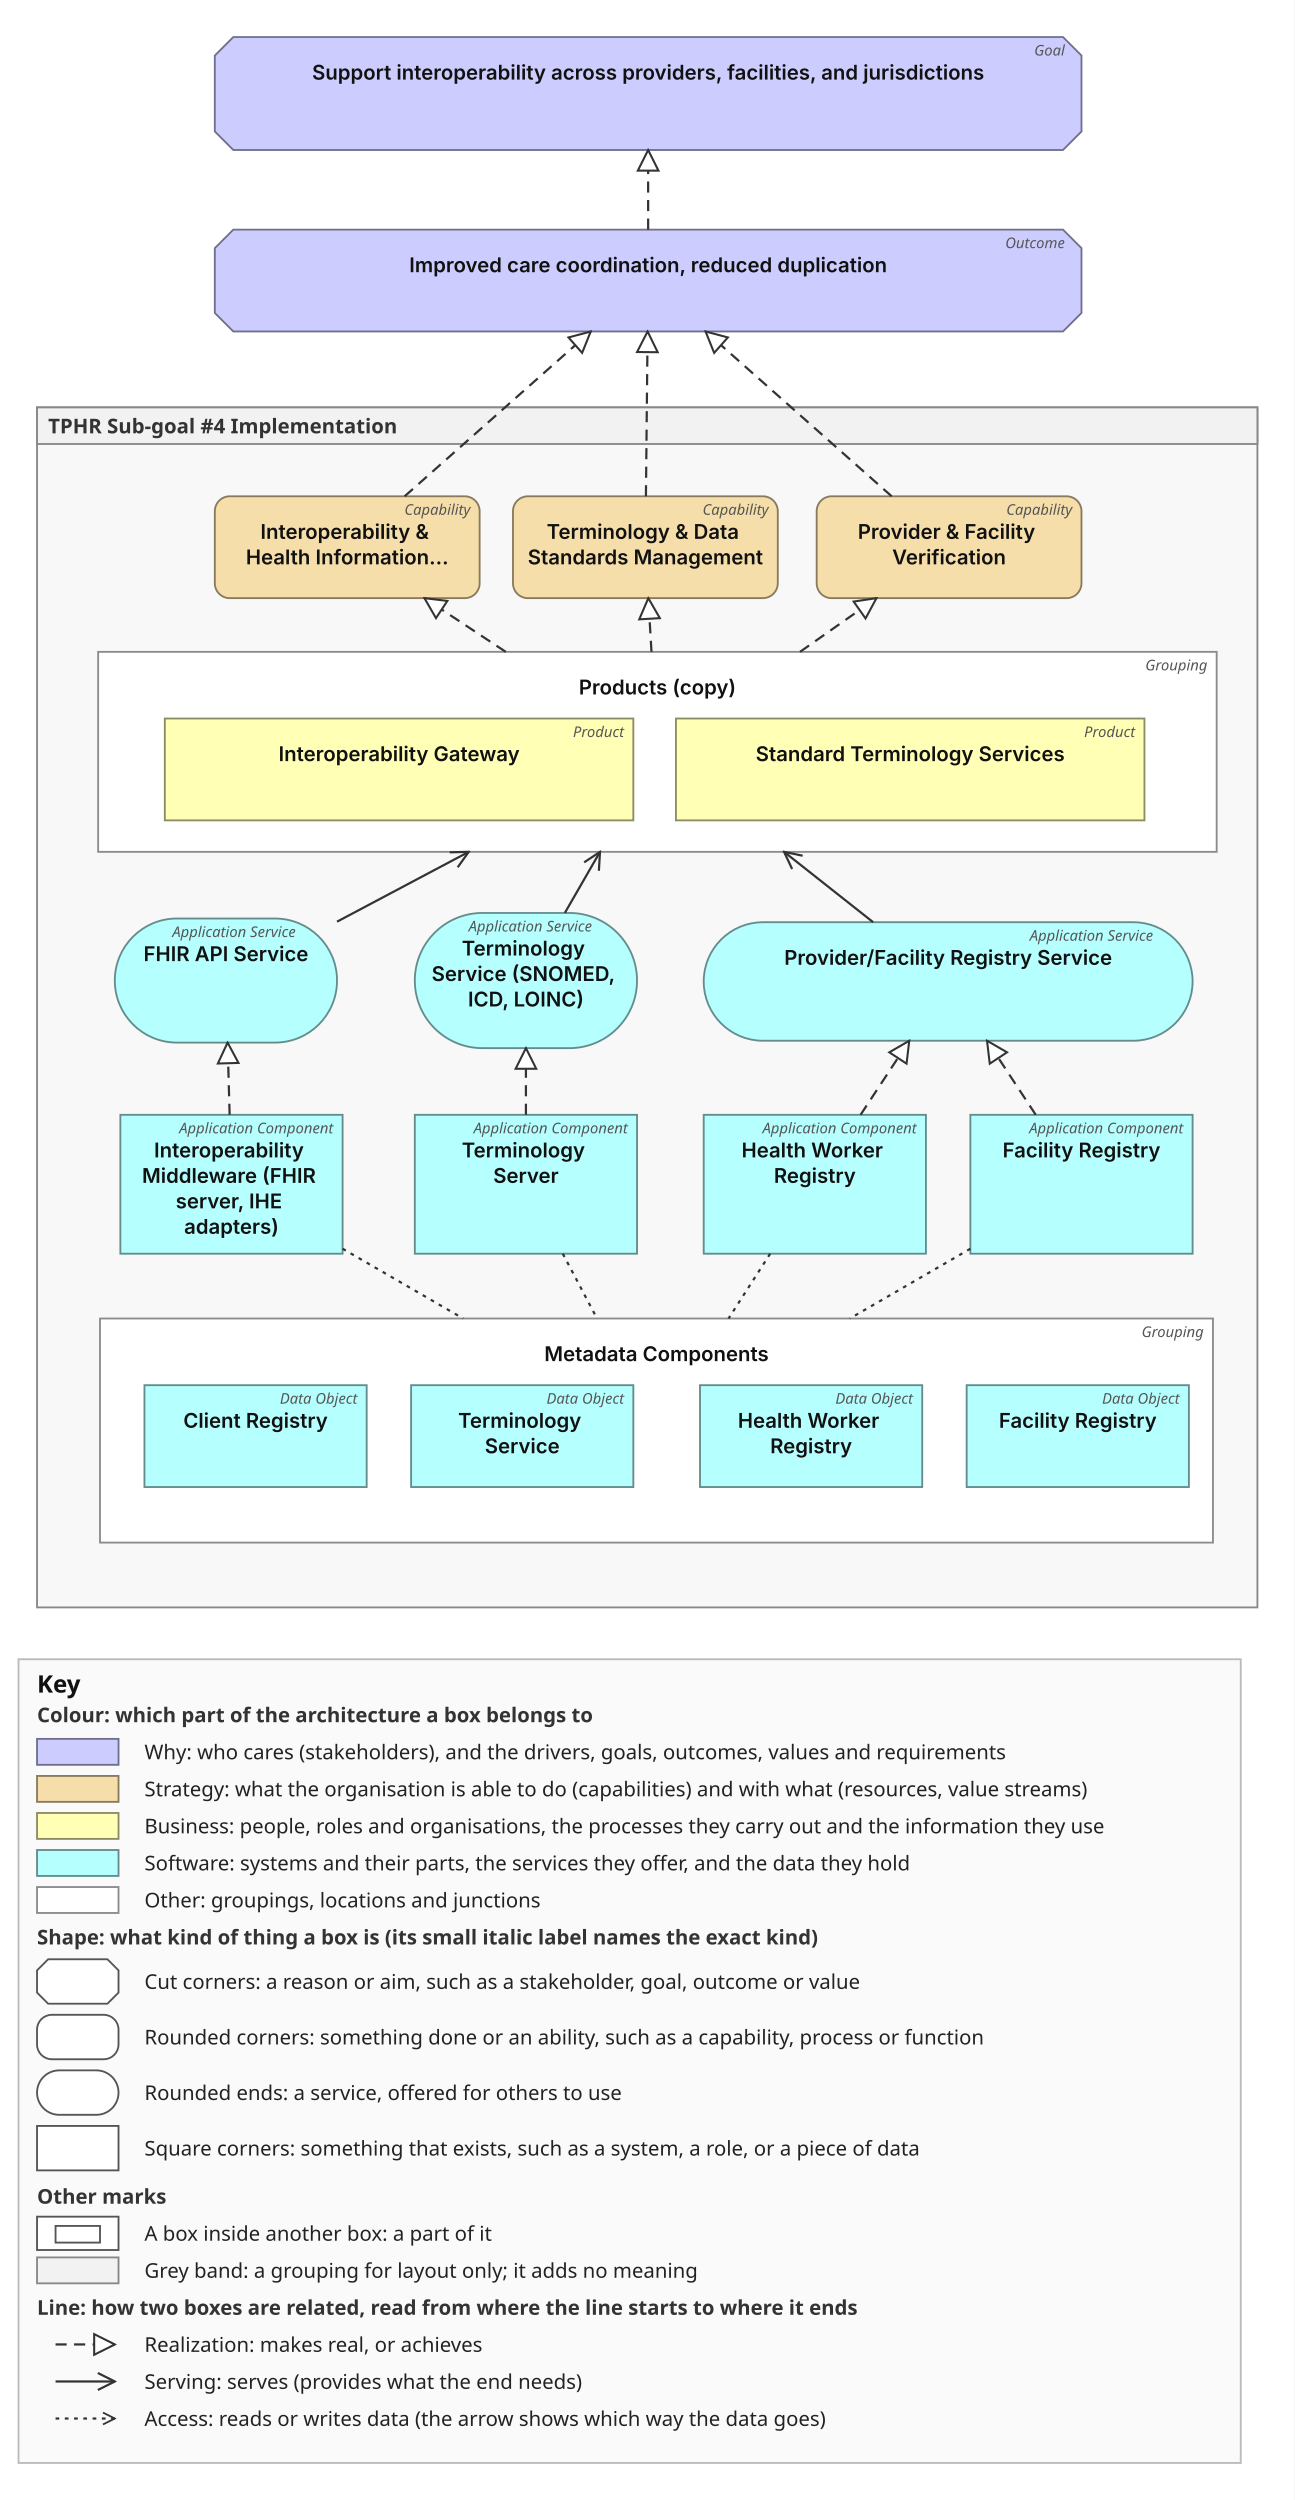
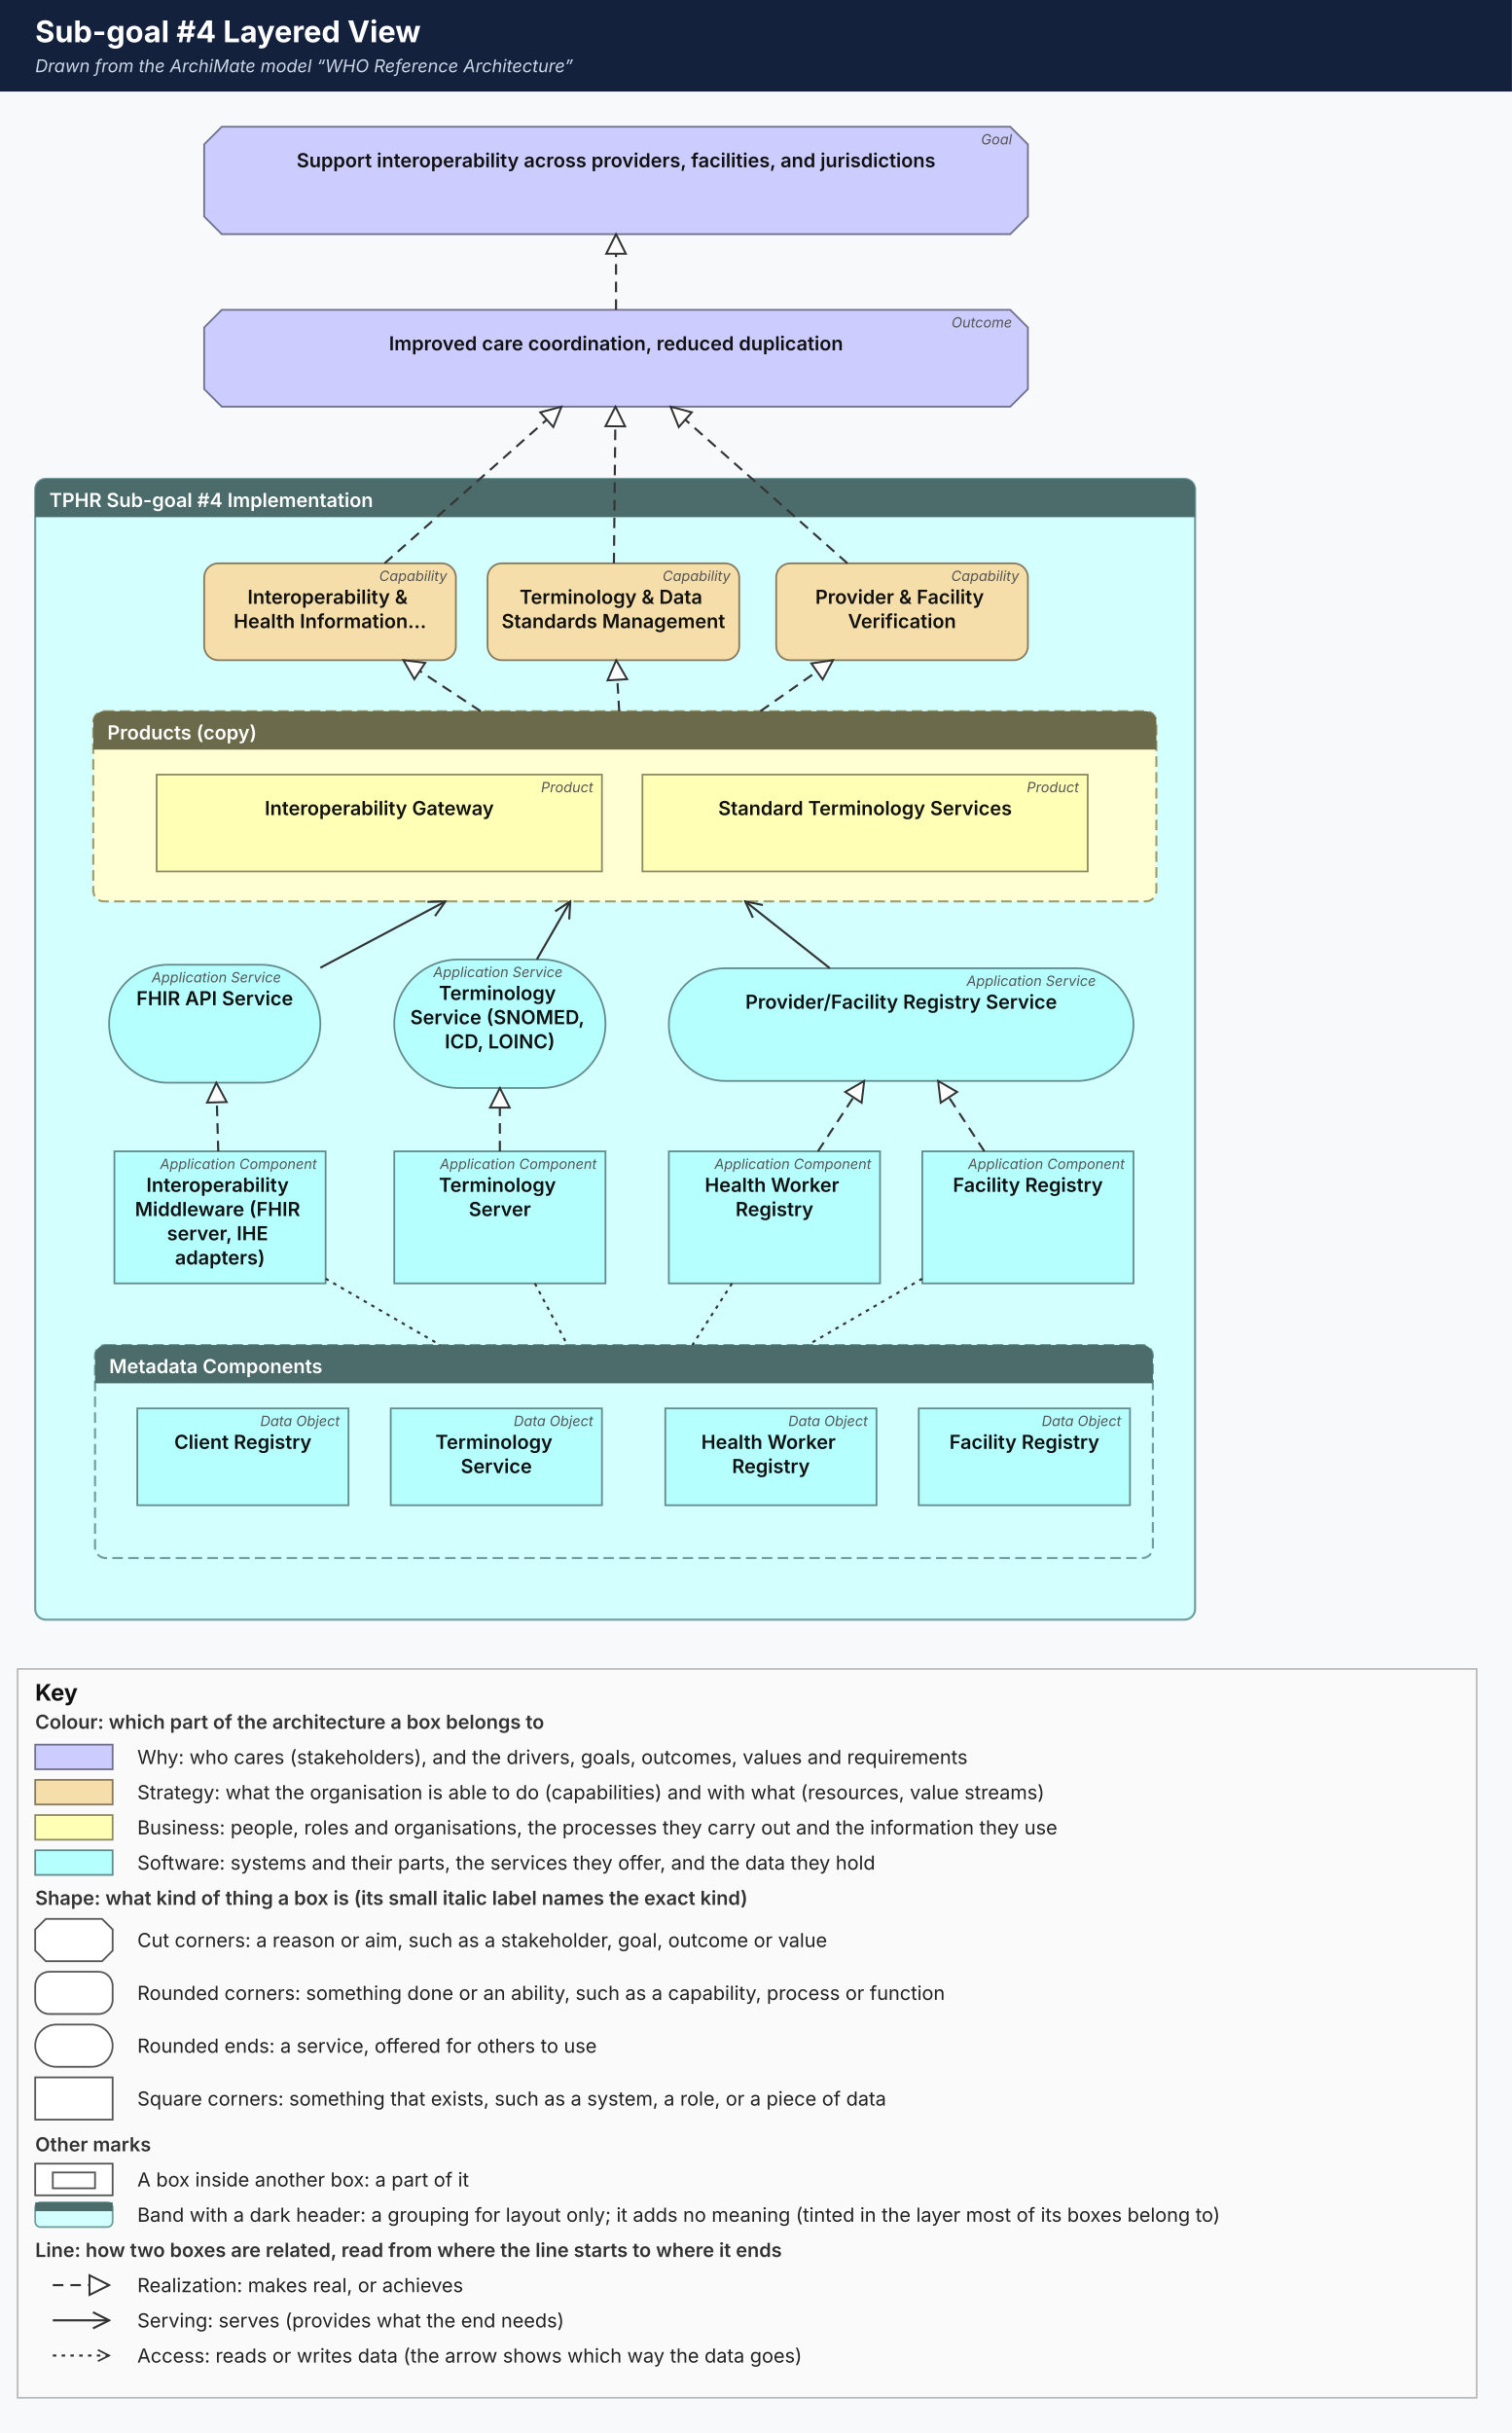
- <svg xmlns="http://www.w3.org/2000/svg" viewBox="-5 -8 699 1350" width="699" height="1350" role="img" aria-labelledby="av-title">
+ <svg xmlns="http://www.w3.org/2000/svg" viewBox="-5 -60 859 1382" width="859" height="1382" role="img" aria-labelledby="av-title">
  <style>
- .av-name{font:600 11px system-ui,-apple-system,"Segoe UI",sans-serif;fill:#111}
- .av-type{font:italic 8px system-ui,sans-serif;fill:#555}
- .av-group{font:600 11px system-ui,sans-serif;fill:#333}
- .av-note{font:10px system-ui,sans-serif;fill:#222}
- .av-key{font:11px system-ui,sans-serif;fill:#222}
- .av-keyh{font:600 11px system-ui,sans-serif;fill:#333}
- .av-keyt{font:700 13px system-ui,sans-serif;fill:#111}
- .av-rel{font:9px system-ui,sans-serif;fill:#333;paint-order:stroke;stroke:#fff;stroke-width:3px}
+ .av-name{font:600 11px Inter, "Segoe UI", system-ui, -apple-system, Helvetica, Arial, sans-serif;fill:#111}
+ .av-type{font:italic 8px Inter, "Segoe UI", system-ui, -apple-system, Helvetica, Arial, sans-serif;fill:#555}
+ .av-group{font:600 11px Inter, "Segoe UI", system-ui, -apple-system, Helvetica, Arial, sans-serif;fill:#333}
+ .av-note{font:10px Inter, "Segoe UI", system-ui, -apple-system, Helvetica, Arial, sans-serif;fill:#222}
+ .av-key{font:11px Inter, "Segoe UI", system-ui, -apple-system, Helvetica, Arial, sans-serif;fill:#222}
+ .av-keyh{font:600 11px Inter, "Segoe UI", system-ui, -apple-system, Helvetica, Arial, sans-serif;fill:#333}
+ .av-keyt{font:700 13px Inter, "Segoe UI", system-ui, -apple-system, Helvetica, Arial, sans-serif;fill:#111}
+ .av-rel{font:9px Inter, "Segoe UI", system-ui, -apple-system, Helvetica, Arial, sans-serif;fill:#333;paint-order:stroke;stroke:#fff;stroke-width:3px}
a:hover rect,a:hover polygon,a:focus rect,a:focus polygon{stroke:#06c;stroke-width:2.5}
</style>
  <defs>
    <marker id="arrow-open" viewBox="0 0 12 12" refX="11" refY="6" markerWidth="11" markerHeight="11" orient="auto-start-reverse" markerUnits="userSpaceOnUse">
      <path d="M1 1 L11 6 L1 11" fill="none" stroke="#333" stroke-width="1.3" />
    </marker>
    <marker id="arrow-filled" viewBox="0 0 12 12" refX="11" refY="6" markerWidth="11" markerHeight="11" orient="auto-start-reverse" markerUnits="userSpaceOnUse">
      <path d="M1 1 L11 6 L1 11 Z" fill="#333" />
    </marker>
    <marker id="arrow-small" viewBox="0 0 10 10" refX="9" refY="5" markerWidth="8" markerHeight="8" orient="auto-start-reverse" markerUnits="userSpaceOnUse">
      <path d="M1 1 L9 5 L1 9" fill="none" stroke="#333" stroke-width="1.2" />
    </marker>
    <marker id="triangle-hollow" viewBox="0 0 14 14" refX="13" refY="7" markerWidth="13" markerHeight="13" orient="auto-start-reverse" markerUnits="userSpaceOnUse">
      <path d="M1 1 L13 7 L1 13 Z" fill="#fff" stroke="#333" stroke-width="1.2" />
    </marker>
    <marker id="diamond-filled" viewBox="0 0 16 10" refX="1" refY="5" markerWidth="16" markerHeight="10" orient="auto-start-reverse" markerUnits="userSpaceOnUse">
      <path d="M1 5 L8 1 L15 5 L8 9 Z" fill="#333" />
    </marker>
    <marker id="diamond-hollow" viewBox="0 0 16 10" refX="1" refY="5" markerWidth="16" markerHeight="10" orient="auto-start-reverse" markerUnits="userSpaceOnUse">
      <path d="M1 5 L8 1 L15 5 L8 9 Z" fill="#fff" stroke="#333" stroke-width="1.2" />
    </marker>
    <marker id="dot" viewBox="0 0 8 8" refX="4" refY="4" markerWidth="7" markerHeight="7" orient="auto" markerUnits="userSpaceOnUse">
      <circle cx="4" cy="4" r="3.2" fill="#333" />
    </marker>
    <pattern id="missing" width="8" height="8" patternUnits="userSpaceOnUse" patternTransform="rotate(45)">
      <rect width="8" height="8" fill="#fff" />
      <line x1="0" y1="0" x2="0" y2="8" stroke="#d33" stroke-width="2" />
    </pattern>
  </defs>
-   <rect x="-5" y="-8" width="699" height="1350" fill="#fff" />
+   <rect x="-5" y="-60" width="859" height="1382" fill="#f8f9fb" />
+   <rect x="-5" y="-60" width="859" height="52" fill="#14213d" />
+   <text x="15" y="-36" style="font:700 17px Inter, &quot;Segoe UI&quot;, system-ui, -apple-system, Helvetica, Arial, sans-serif;fill:#fff">Sub-goal #4 Layered View</text>
+   <text x="15" y="-19" style="font:italic 10px Inter, &quot;Segoe UI&quot;, system-ui, -apple-system, Helvetica, Arial, sans-serif;fill:#c9d6e6">Drawn from the ArchiMate model “WHO Reference Architecture”</text>
  <a href="../../../en/dpi-h-ra/archimate/0.2.0-draft.2/elements/improved-care-coordination-reduced-duplication/" target="_top">
    <polygon points="121,116 569,116 579,126 579,161 569,171 121,171 111,161 111,126" fill="#ccccff" stroke="#70708c" stroke-width="1" />
    <text class="av-type" x="570" y="126" text-anchor="end">Outcome</text>
    <text class="av-name" x="345" y="139" text-anchor="middle">
      <tspan x="345" dy="0">Improved care coordination, reduced duplication</tspan>
    </text>
  </a>
  <g class="av-g">
-     <rect x="15" y="212" width="659" height="648" fill="#f2f2f2" fill-opacity=".55" stroke="#888" />
-     <rect x="15" y="212" width="659" height="19.75" fill="#f2f2f2" stroke="#888" />
-     <text class="av-group" x="21" y="226">TPHR Sub-goal #4 Implementation</text>
+     <rect x="15" y="212" width="659" height="648" rx="6" fill="#d3ffff" stroke="#709e9e" stroke-width="1.2" />
+     <path d="M15 218 a6 6 0 0 1 6 -6 h647 a6 6 0 0 1 6 6 v15.75 h-659 z" fill="#4c6b6b" />
+     <text class="av-group" x="23" y="228" style="fill:#fff">TPHR Sub-goal #4 Implementation</text>
  </g>
  <a href="../../../en/dpi-h-ra/archimate/0.2.0-draft.2/elements/products-copy-e844/" target="_top">
-     <rect x="48" y="344" width="604" height="108" fill="#ffffff" stroke="#8c8c8c" stroke-width="1" />
-     <text class="av-type" x="647" y="354" text-anchor="end">Grouping</text>
-     <text class="av-name" x="350" y="367" text-anchor="middle">
-       <tspan x="350" dy="0">Products (copy)</tspan>
-     </text>
+     <rect x="48" y="344" width="604" height="108" rx="6" fill="#ffffd3" stroke="#9e9e70" stroke-width="1.2" stroke-dasharray="6 3" />
+     <path d="M48 350 a6 6 0 0 1 6 -6 h592 a6 6 0 0 1 6 6 v15.75 h-604 z" fill="#6b6b4c" />
+     <text class="av-group" x="56" y="360" style="fill:#fff">Products (copy)</text>
  </a>
  <a href="../../../en/dpi-h-ra/archimate/0.2.0-draft.2/elements/interoperability-gateway/" target="_top">
    <rect x="84" y="380" width="253" height="55" fill="#ffffb5" stroke="#8c8c64" stroke-width="1" />
    <text class="av-type" x="332" y="390" text-anchor="end">Product</text>
    <text class="av-name" x="210.5" y="403" text-anchor="middle">
      <tspan x="210.5" dy="0">Interoperability Gateway</tspan>
    </text>
  </a>
  <a href="../../../en/dpi-h-ra/archimate/0.2.0-draft.2/elements/standard-terminology-services/" target="_top">
    <rect x="360" y="380" width="253" height="55" fill="#ffffb5" stroke="#8c8c64" stroke-width="1" />
    <text class="av-type" x="608" y="390" text-anchor="end">Product</text>
    <text class="av-name" x="486.5" y="403" text-anchor="middle">
      <tspan x="486.5" dy="0">Standard Terminology Services</tspan>
    </text>
  </a>
  <a href="../../../en/dpi-h-ra/archimate/0.2.0-draft.2/elements/terminology-server/" target="_top">
    <rect x="219" y="594" width="120" height="75" fill="#b5ffff" stroke="#648c8c" stroke-width="1" />
    <text class="av-type" x="334" y="604" text-anchor="end">Application Component</text>
    <text class="av-name" x="279" y="617" text-anchor="middle">
      <tspan x="279" dy="0">Terminology</tspan>
      <tspan x="279" dy="13.75">Server</tspan>
    </text>
  </a>
  <a href="../../../en/dpi-h-ra/archimate/0.2.0-draft.2/elements/metadata-components-e358/" target="_top">
-     <rect x="49" y="704" width="601" height="121" fill="#ffffff" stroke="#8c8c8c" stroke-width="1" />
-     <text class="av-type" x="645" y="714" text-anchor="end">Grouping</text>
-     <text class="av-name" x="349.5" y="727" text-anchor="middle">
-       <tspan x="349.5" dy="0">Metadata Components</tspan>
-     </text>
+     <rect x="49" y="704" width="601" height="121" rx="6" fill="#d3ffff" stroke="#709e9e" stroke-width="1.2" stroke-dasharray="6 3" />
+     <path d="M49 710 a6 6 0 0 1 6 -6 h589 a6 6 0 0 1 6 6 v15.75 h-601 z" fill="#4c6b6b" />
+     <text class="av-group" x="57" y="720" style="fill:#fff">Metadata Components</text>
  </a>
  <a href="../../../en/dpi-h-ra/archimate/0.2.0-draft.2/elements/client-registry-50b8/" target="_top">
    <rect x="73" y="740" width="120" height="55" fill="#b5ffff" stroke="#648c8c" stroke-width="1" />
    <text class="av-type" x="188" y="750" text-anchor="end">Data Object</text>
    <text class="av-name" x="133" y="763" text-anchor="middle">
      <tspan x="133" dy="0">Client Registry</tspan>
    </text>
  </a>
  <a href="../../../en/dpi-h-ra/archimate/0.2.0-draft.2/elements/facility-registry/" target="_top">
    <rect x="517" y="740" width="120" height="55" fill="#b5ffff" stroke="#648c8c" stroke-width="1" />
    <text class="av-type" x="632" y="750" text-anchor="end">Data Object</text>
    <text class="av-name" x="577" y="763" text-anchor="middle">
      <tspan x="577" dy="0">Facility Registry</tspan>
    </text>
  </a>
  <a href="../../../en/dpi-h-ra/archimate/0.2.0-draft.2/elements/health-worker-registry/" target="_top">
    <rect x="373" y="740" width="120" height="55" fill="#b5ffff" stroke="#648c8c" stroke-width="1" />
    <text class="av-type" x="488" y="750" text-anchor="end">Data Object</text>
    <text class="av-name" x="433" y="763" text-anchor="middle">
      <tspan x="433" dy="0">Health Worker</tspan>
      <tspan x="433" dy="13.75">Registry</tspan>
    </text>
  </a>
  <a href="../../../en/dpi-h-ra/archimate/0.2.0-draft.2/elements/terminology-service-81ff/" target="_top">
    <rect x="217" y="740" width="120" height="55" fill="#b5ffff" stroke="#648c8c" stroke-width="1" />
    <text class="av-type" x="332" y="750" text-anchor="end">Data Object</text>
    <text class="av-name" x="277" y="763" text-anchor="middle">
      <tspan x="277" dy="0">Terminology</tspan>
      <tspan x="277" dy="13.75">Service</tspan>
    </text>
  </a>
  <a href="../../../en/dpi-h-ra/archimate/0.2.0-draft.2/elements/fhir-api-service/" target="_top">
    <rect x="57" y="488" width="120" height="67" rx="33.5" fill="#b5ffff" stroke="#648c8c" stroke-width="1" />
    <text class="av-type" x="154.667" y="498" text-anchor="end">Application Service</text>
    <text class="av-name" x="117" y="511" text-anchor="middle">
      <tspan x="117" dy="0">FHIR API Service</tspan>
    </text>
  </a>
  <a href="../../../en/dpi-h-ra/archimate/0.2.0-draft.2/elements/health-worker-registry-792f/" target="_top">
    <rect x="375" y="594" width="120" height="75" fill="#b5ffff" stroke="#648c8c" stroke-width="1" />
    <text class="av-type" x="490" y="604" text-anchor="end">Application Component</text>
    <text class="av-name" x="435" y="617" text-anchor="middle">
      <tspan x="435" dy="0">Health Worker</tspan>
      <tspan x="435" dy="13.75">Registry</tspan>
    </text>
  </a>
  <a href="../../../en/dpi-h-ra/archimate/0.2.0-draft.2/elements/interoperability-middleware-fhir-server-ihe-adapters/" target="_top">
    <rect x="60" y="594" width="120" height="75" fill="#b5ffff" stroke="#648c8c" stroke-width="1" />
    <text class="av-type" x="175" y="604" text-anchor="end">Application Component</text>
    <text class="av-name" x="120" y="617" text-anchor="middle">
      <tspan x="120" dy="0">Interoperability</tspan>
      <tspan x="120" dy="13.75">Middleware (FHIR</tspan>
      <tspan x="120" dy="13.75">server, IHE</tspan>
      <tspan x="120" dy="13.75">adapters)</tspan>
    </text>
  </a>
  <a href="../../../en/dpi-h-ra/archimate/0.2.0-draft.2/elements/facility-registry-a381/" target="_top">
    <rect x="519" y="594" width="120" height="75" fill="#b5ffff" stroke="#648c8c" stroke-width="1" />
    <text class="av-type" x="634" y="604" text-anchor="end">Application Component</text>
    <text class="av-name" x="579" y="617" text-anchor="middle">
      <tspan x="579" dy="0">Facility Registry</tspan>
    </text>
  </a>
  <a href="../../../en/dpi-h-ra/archimate/0.2.0-draft.2/elements/terminology-data-standards-management/" target="_top">
    <rect x="272" y="260" width="143" height="55" rx="8" fill="#f5deaa" stroke="#877a5e" stroke-width="1" />
    <text class="av-type" x="410" y="270" text-anchor="end">Capability</text>
    <text class="av-name" x="343.5" y="283" text-anchor="middle">
      <tspan x="343.5" dy="0">Terminology &amp; Data</tspan>
      <tspan x="343.5" dy="13.75">Standards Management</tspan>
    </text>
  </a>
  <a href="../../../en/dpi-h-ra/archimate/0.2.0-draft.2/elements/interoperability-health-information-exchange-6574/" target="_top">
    <rect x="111" y="260" width="143" height="55" rx="8" fill="#f5deaa" stroke="#877a5e" stroke-width="1" />
    <text class="av-type" x="249" y="270" text-anchor="end">Capability</text>
    <text class="av-name" x="182.5" y="283" text-anchor="middle">
      <tspan x="182.5" dy="0">Interoperability &amp;</tspan>
      <tspan x="182.5" dy="13.75">Health Information…</tspan>
    </text>
  </a>
  <a href="../../../en/dpi-h-ra/archimate/0.2.0-draft.2/elements/provider-facility-verification-d6c8/" target="_top">
    <rect x="436" y="260" width="143" height="55" rx="8" fill="#f5deaa" stroke="#877a5e" stroke-width="1" />
    <text class="av-type" x="574" y="270" text-anchor="end">Capability</text>
    <text class="av-name" x="507.5" y="283" text-anchor="middle">
      <tspan x="507.5" dy="0">Provider &amp; Facility</tspan>
      <tspan x="507.5" dy="13.75">Verification</tspan>
    </text>
  </a>
  <a href="../../../en/dpi-h-ra/archimate/0.2.0-draft.2/elements/provider-facility-registry-service/" target="_top">
    <rect x="375" y="490" width="264" height="64" rx="32" fill="#b5ffff" stroke="#648c8c" stroke-width="1" />
    <text class="av-type" x="617.667" y="500" text-anchor="end">Application Service</text>
    <text class="av-name" x="507" y="513" text-anchor="middle">
      <tspan x="507" dy="0">Provider/Facility Registry Service</tspan>
    </text>
  </a>
  <a href="../../../en/dpi-h-ra/archimate/0.2.0-draft.2/elements/terminology-service-snomed-icd-loinc/" target="_top">
    <rect x="219" y="485" width="120" height="73" rx="36.5" fill="#b5ffff" stroke="#648c8c" stroke-width="1" />
    <text class="av-type" x="314.667" y="495" text-anchor="end">Application Service</text>
    <text class="av-name" x="279" y="508" text-anchor="middle">
      <tspan x="279" dy="0">Terminology</tspan>
      <tspan x="279" dy="13.75">Service (SNOMED,</tspan>
      <tspan x="279" dy="13.75">ICD, LOINC)</tspan>
    </text>
  </a>
  <a href="../../../en/dpi-h-ra/archimate/0.2.0-draft.2/elements/support-interoperability-across-providers-facilities-and/" target="_top">
    <polygon points="121,12 569,12 579,22 579,63 569,73 121,73 111,63 111,22" fill="#ccccff" stroke="#70708c" stroke-width="1" />
    <text class="av-type" x="570" y="22" text-anchor="end">Goal</text>
    <text class="av-name" x="345" y="35" text-anchor="middle">
      <tspan x="345" dy="0">Support interoperability across providers, facilities, and jurisdictions</tspan>
    </text>
  </a>
  <a href="../../../en/dpi-h-ra/archimate/0.2.0-draft.2/relationships/id-1dca445d9c1345cf990ecd4d167aa67d/" target="_top">
    <path d="M345 116 L345 73" fill="none" stroke="#333" stroke-width="1.2" stroke-dasharray="6 4" marker-end="url(#triangle-hollow)" />
    <path d="M345 116 L345 73" fill="none" stroke="transparent" stroke-width="8" />
  </a>
  <a href="../../../en/dpi-h-ra/archimate/0.2.0-draft.2/relationships/id-114d144859574a97b115321ae653576c/" target="_top">
    <path d="M346.8 344 L345.1 315" fill="none" stroke="#333" stroke-width="1.2" stroke-dasharray="6 4" marker-end="url(#triangle-hollow)" />
    <path d="M346.8 344 L345.1 315" fill="none" stroke="transparent" stroke-width="8" />
  </a>
  <a href="../../../en/dpi-h-ra/archimate/0.2.0-draft.2/relationships/id-efba01f04dfc4846bf96a568adfaf79c/" target="_top">
    <path d="M268.1 344 L224.2 315" fill="none" stroke="#333" stroke-width="1.2" stroke-dasharray="6 4" marker-end="url(#triangle-hollow)" />
    <path d="M268.1 344 L224.2 315" fill="none" stroke="transparent" stroke-width="8" />
  </a>
  <a href="../../../en/dpi-h-ra/archimate/0.2.0-draft.2/relationships/id-09c3fd4f9f7c424498b28db36ed91949/" target="_top">
    <path d="M427 344 L468.3 315" fill="none" stroke="#333" stroke-width="1.2" stroke-dasharray="6 4" marker-end="url(#triangle-hollow)" />
    <path d="M427 344 L468.3 315" fill="none" stroke="transparent" stroke-width="8" />
  </a>
  <a href="../../../en/dpi-h-ra/archimate/0.2.0-draft.2/relationships/id-3b4637b37aca4620843092aecd5bdf06/" target="_top">
    <path d="M298.9 669 L317.4 704" fill="none" stroke="#333" stroke-width="1.2" stroke-dasharray="2 3" />
    <path d="M298.9 669 L317.4 704" fill="none" stroke="transparent" stroke-width="8" />
  </a>
  <a href="../../../en/dpi-h-ra/archimate/0.2.0-draft.2/relationships/id-f21ef8d79e874c9aab56b8649d627487/" target="_top">
    <path d="M279 594 L279 558" fill="none" stroke="#333" stroke-width="1.2" stroke-dasharray="6 4" marker-end="url(#triangle-hollow)" />
    <path d="M279 594 L279 558" fill="none" stroke="transparent" stroke-width="8" />
  </a>
  <a href="../../../en/dpi-h-ra/archimate/0.2.0-draft.2/relationships/id-1b347d20a8bb462fbe00bbd0d40c72fe/" target="_top">
    <path d="M177 489.7 L248.1 452" fill="none" stroke="#333" stroke-width="1.2" marker-end="url(#arrow-open)" />
    <path d="M177 489.7 L248.1 452" fill="none" stroke="transparent" stroke-width="8" />
  </a>
  <a href="../../../en/dpi-h-ra/archimate/0.2.0-draft.2/relationships/id-699933a88b524825babb938d639bdd61/" target="_top">
    <path d="M410.9 669 L388.4 704" fill="none" stroke="#333" stroke-width="1.2" stroke-dasharray="2 3" />
    <path d="M410.9 669 L388.4 704" fill="none" stroke="transparent" stroke-width="8" />
  </a>
  <a href="../../../en/dpi-h-ra/archimate/0.2.0-draft.2/relationships/id-908322a784624372a28cf9a824f677c7/" target="_top">
    <path d="M459.7 594 L486 554" fill="none" stroke="#333" stroke-width="1.2" stroke-dasharray="6 4" marker-end="url(#triangle-hollow)" />
    <path d="M459.7 594 L486 554" fill="none" stroke="transparent" stroke-width="8" />
  </a>
  <a href="../../../en/dpi-h-ra/archimate/0.2.0-draft.2/relationships/id-e7c8157378294f66a6d70e780180651a/" target="_top">
    <path d="M119 594 L117.9 555" fill="none" stroke="#333" stroke-width="1.2" stroke-dasharray="6 4" marker-end="url(#triangle-hollow)" />
    <path d="M119 594 L117.9 555" fill="none" stroke="transparent" stroke-width="8" />
  </a>
  <a href="../../../en/dpi-h-ra/archimate/0.2.0-draft.2/relationships/id-ee21266834684b6990ac8af9699c217b/" target="_top">
    <path d="M180 666.3 L245.1 704" fill="none" stroke="#333" stroke-width="1.2" stroke-dasharray="2 3" />
    <path d="M180 666.3 L245.1 704" fill="none" stroke="transparent" stroke-width="8" />
  </a>
  <a href="../../../en/dpi-h-ra/archimate/0.2.0-draft.2/relationships/id-2aac1903e0fa49f290299dd8a9f964a3/" target="_top">
    <path d="M519 666.3 L453.9 704" fill="none" stroke="#333" stroke-width="1.2" stroke-dasharray="2 3" />
    <path d="M519 666.3 L453.9 704" fill="none" stroke="transparent" stroke-width="8" />
  </a>
  <a href="../../../en/dpi-h-ra/archimate/0.2.0-draft.2/relationships/id-5d9a823f0ae1441c92726cd28c1fafde/" target="_top">
    <path d="M554.3 594 L528 554" fill="none" stroke="#333" stroke-width="1.2" stroke-dasharray="6 4" marker-end="url(#triangle-hollow)" />
    <path d="M554.3 594 L528 554" fill="none" stroke="transparent" stroke-width="8" />
  </a>
  <a href="../../../en/dpi-h-ra/archimate/0.2.0-draft.2/relationships/id-8f2dea0c1f814259a91750c5f70942bc/" target="_top">
    <path d="M343.8 260 L344.7 171" fill="none" stroke="#333" stroke-width="1.2" stroke-dasharray="6 4" marker-end="url(#triangle-hollow)" />
    <path d="M343.8 260 L344.7 171" fill="none" stroke="transparent" stroke-width="8" />
  </a>
  <a href="../../../en/dpi-h-ra/archimate/0.2.0-draft.2/relationships/id-d8725b4083944266bc9423e7c0fedbf6/" target="_top">
    <path d="M213.5 260 L314 171" fill="none" stroke="#333" stroke-width="1.2" stroke-dasharray="6 4" marker-end="url(#triangle-hollow)" />
    <path d="M213.5 260 L314 171" fill="none" stroke="transparent" stroke-width="8" />
  </a>
  <a href="../../../en/dpi-h-ra/archimate/0.2.0-draft.2/relationships/id-155e08f737e146e3a64c4d836b5c4c9e/" target="_top">
    <path d="M476.5 260 L376 171" fill="none" stroke="#333" stroke-width="1.2" stroke-dasharray="6 4" marker-end="url(#triangle-hollow)" />
    <path d="M476.5 260 L376 171" fill="none" stroke="transparent" stroke-width="8" />
  </a>
  <a href="../../../en/dpi-h-ra/archimate/0.2.0-draft.2/relationships/id-aba5d59e00c44c028dfbe08a6df05fe7/" target="_top">
    <path d="M466.5 490 L418.4 452" fill="none" stroke="#333" stroke-width="1.2" marker-end="url(#arrow-open)" />
    <path d="M466.5 490 L418.4 452" fill="none" stroke="transparent" stroke-width="8" />
  </a>
  <a href="../../../en/dpi-h-ra/archimate/0.2.0-draft.2/relationships/id-065960e031b34b25b823d9125aa26d41/" target="_top">
    <path d="M300 485 L319 452" fill="none" stroke="#333" stroke-width="1.2" marker-end="url(#arrow-open)" />
    <path d="M300 485 L319 452" fill="none" stroke="transparent" stroke-width="8" />
  </a>
  <g class="av-legend">
-     <rect x="5" y="888" width="660" height="434" fill="#fafafa" stroke="#bbb" />
+     <rect x="5" y="888" width="829" height="414" fill="#fafafa" stroke="#bbb" />
    <text class="av-keyt" x="15" y="906">Key</text>
    <text class="av-keyh" x="15" y="922">Colour: which part of the architecture a box belongs to</text>
    <rect x="15" y="931" width="44" height="14" fill="#ccccff" stroke="#70708c" />
    <text class="av-key" x="73" y="942">Why: who cares (stakeholders), and the drivers, goals, outcomes, values and requirements</text>
    <rect x="15" y="951" width="44" height="14" fill="#f5deaa" stroke="#877a5e" />
    <text class="av-key" x="73" y="962">Strategy: what the organisation is able to do (capabilities) and with what (resources, value streams)</text>
    <rect x="15" y="971" width="44" height="14" fill="#ffffb5" stroke="#8c8c64" />
    <text class="av-key" x="73" y="982">Business: people, roles and organisations, the processes they carry out and the information they use</text>
    <rect x="15" y="991" width="44" height="14" fill="#b5ffff" stroke="#648c8c" />
    <text class="av-key" x="73" y="1002">Software: systems and their parts, the services they offer, and the data they hold</text>
-     <rect x="15" y="1011" width="44" height="14" fill="#ffffff" stroke="#8c8c8c" />
-     <text class="av-key" x="73" y="1022">Other: groupings, locations and junctions</text>
-     <text class="av-keyh" x="15" y="1042">Shape: what kind of thing a box is (its small italic label names the exact kind)</text>
-     <polygon points="21,1050 53,1050 59,1056 59,1068 53,1074 21,1074 15,1068 15,1056" fill="#fff" stroke="#555" />
-     <text class="av-key" x="73" y="1066">Cut corners: a reason or aim, such as a stakeholder, goal, outcome or value</text>
-     <rect x="15" y="1080" width="44" height="24" rx="8" fill="#fff" stroke="#555" />
-     <text class="av-key" x="73" y="1096">Rounded corners: something done or an ability, such as a capability, process or function</text>
-     <rect x="15" y="1110" width="44" height="24" rx="12" fill="#fff" stroke="#555" />
-     <text class="av-key" x="73" y="1126">Rounded ends: a service, offered for others to use</text>
-     <rect x="15" y="1140" width="44" height="24" fill="#fff" stroke="#555" />
-     <text class="av-key" x="73" y="1156">Square corners: something that exists, such as a system, a role, or a piece of data</text>
-     <text class="av-keyh" x="15" y="1182">Other marks</text>
-     <rect x="15" y="1189" width="44" height="18" fill="#fff" stroke="#555" />
-     <rect x="25" y="1194" width="24" height="9" fill="#fff" stroke="#555" />
-     <text class="av-key" x="73" y="1202">A box inside another box: a part of it</text>
-     <rect x="15" y="1211" width="44" height="14" fill="#f2f2f2" stroke="#888" />
-     <text class="av-key" x="73" y="1222">Grey band: a grouping for layout only; it adds no meaning</text>
-     <text class="av-keyh" x="15" y="1242">Line: how two boxes are related, read from where the line starts to where it ends</text>
-     <path d="M25 1258 L57 1258" fill="none" stroke="#333" stroke-width="1.2" stroke-dasharray="6 4" marker-end="url(#triangle-hollow)" />
-     <text class="av-key" x="73" y="1262">Realization: makes real, or achieves</text>
-     <path d="M25 1278 L57 1278" fill="none" stroke="#333" stroke-width="1.2" marker-end="url(#arrow-open)" />
-     <text class="av-key" x="73" y="1282">Serving: serves (provides what the end needs)</text>
-     <path d="M25 1298 L57 1298" fill="none" stroke="#333" stroke-width="1.2" stroke-dasharray="2 3" marker-end="url(#arrow-small)" />
-     <text class="av-key" x="73" y="1302">Access: reads or writes data (the arrow shows which way the data goes)</text>
+     <text class="av-keyh" x="15" y="1022">Shape: what kind of thing a box is (its small italic label names the exact kind)</text>
+     <polygon points="21,1030 53,1030 59,1036 59,1048 53,1054 21,1054 15,1048 15,1036" fill="#fff" stroke="#555" />
+     <text class="av-key" x="73" y="1046">Cut corners: a reason or aim, such as a stakeholder, goal, outcome or value</text>
+     <rect x="15" y="1060" width="44" height="24" rx="8" fill="#fff" stroke="#555" />
+     <text class="av-key" x="73" y="1076">Rounded corners: something done or an ability, such as a capability, process or function</text>
+     <rect x="15" y="1090" width="44" height="24" rx="12" fill="#fff" stroke="#555" />
+     <text class="av-key" x="73" y="1106">Rounded ends: a service, offered for others to use</text>
+     <rect x="15" y="1120" width="44" height="24" fill="#fff" stroke="#555" />
+     <text class="av-key" x="73" y="1136">Square corners: something that exists, such as a system, a role, or a piece of data</text>
+     <text class="av-keyh" x="15" y="1162">Other marks</text>
+     <rect x="15" y="1169" width="44" height="18" fill="#fff" stroke="#555" />
+     <rect x="25" y="1174" width="24" height="9" fill="#fff" stroke="#555" />
+     <text class="av-key" x="73" y="1182">A box inside another box: a part of it</text>
+     <rect x="15" y="1191" width="44" height="14" rx="3" fill="#d3ffff" stroke="#709e9e" />
+     <rect x="15" y="1191" width="44" height="5" fill="#4c6b6b" />
+     <text class="av-key" x="73" y="1202">Band with a dark header: a grouping for layout only; it adds no meaning (tinted in the layer most of its boxes belong to)</text>
+     <text class="av-keyh" x="15" y="1222">Line: how two boxes are related, read from where the line starts to where it ends</text>
+     <path d="M25 1238 L57 1238" fill="none" stroke="#333" stroke-width="1.2" stroke-dasharray="6 4" marker-end="url(#triangle-hollow)" />
+     <text class="av-key" x="73" y="1242">Realization: makes real, or achieves</text>
+     <path d="M25 1258 L57 1258" fill="none" stroke="#333" stroke-width="1.2" marker-end="url(#arrow-open)" />
+     <text class="av-key" x="73" y="1262">Serving: serves (provides what the end needs)</text>
+     <path d="M25 1278 L57 1278" fill="none" stroke="#333" stroke-width="1.2" stroke-dasharray="2 3" marker-end="url(#arrow-small)" />
+     <text class="av-key" x="73" y="1282">Access: reads or writes data (the arrow shows which way the data goes)</text>
  </g>
</svg>
